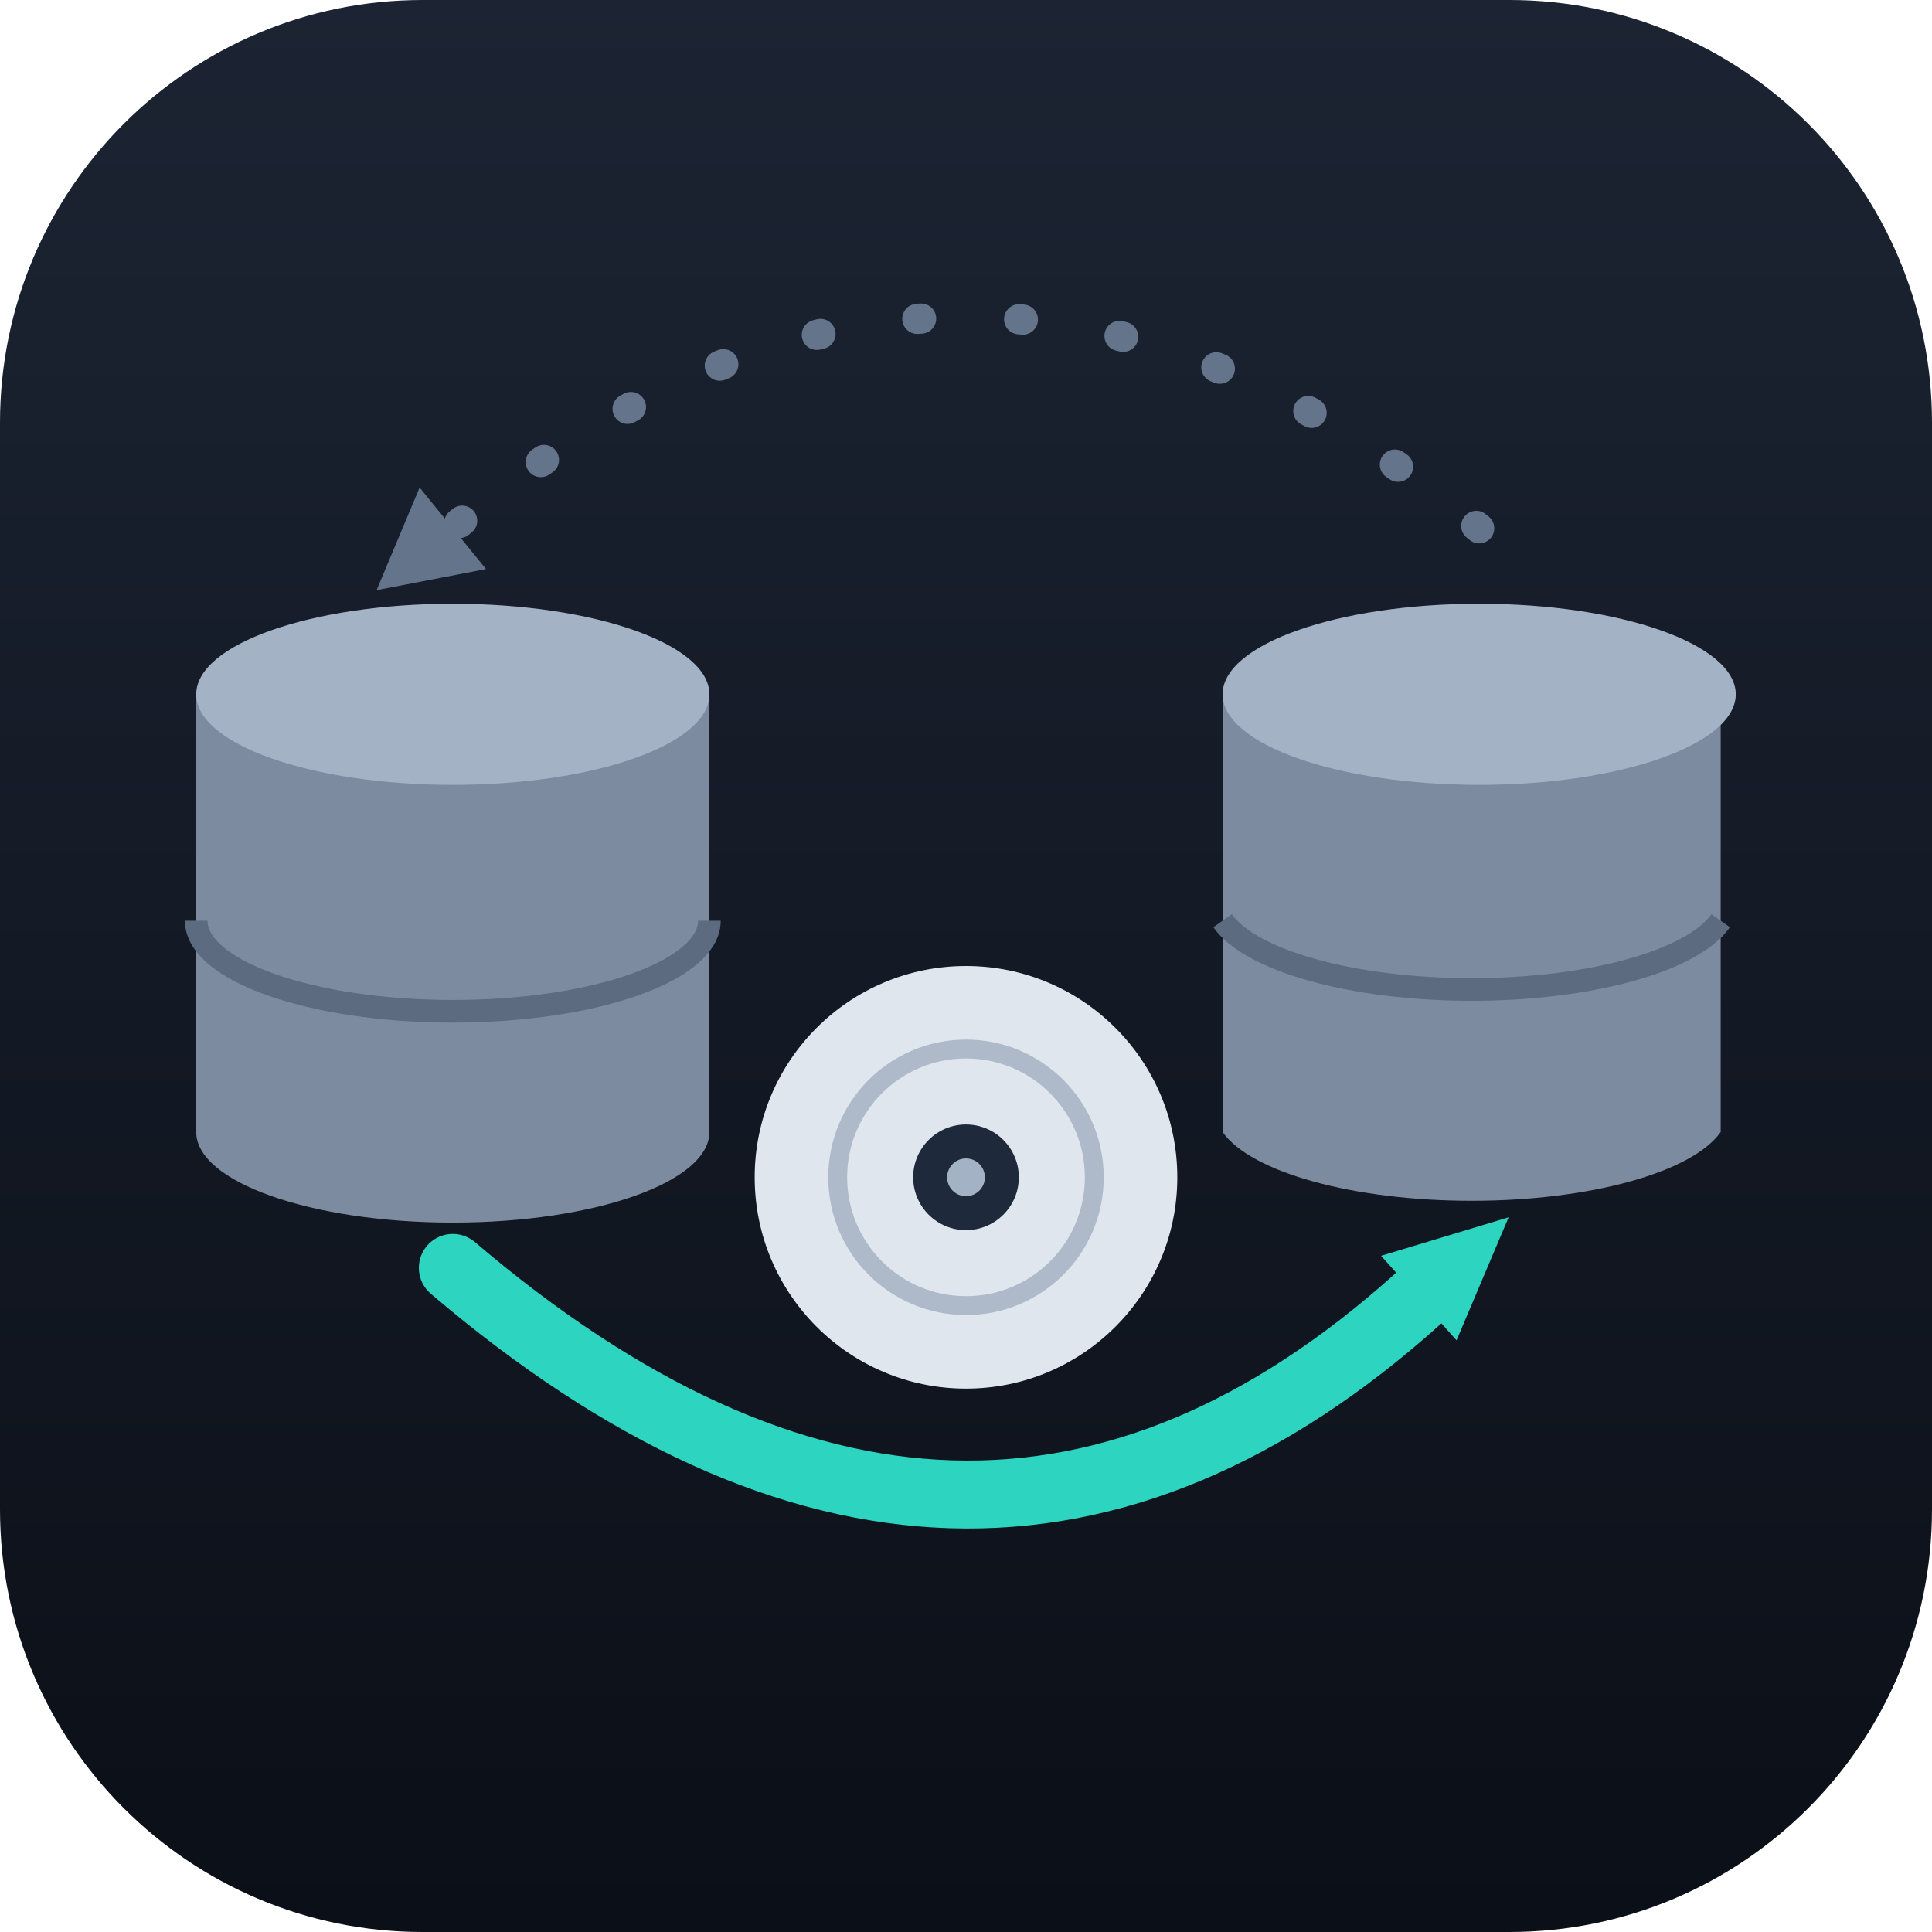
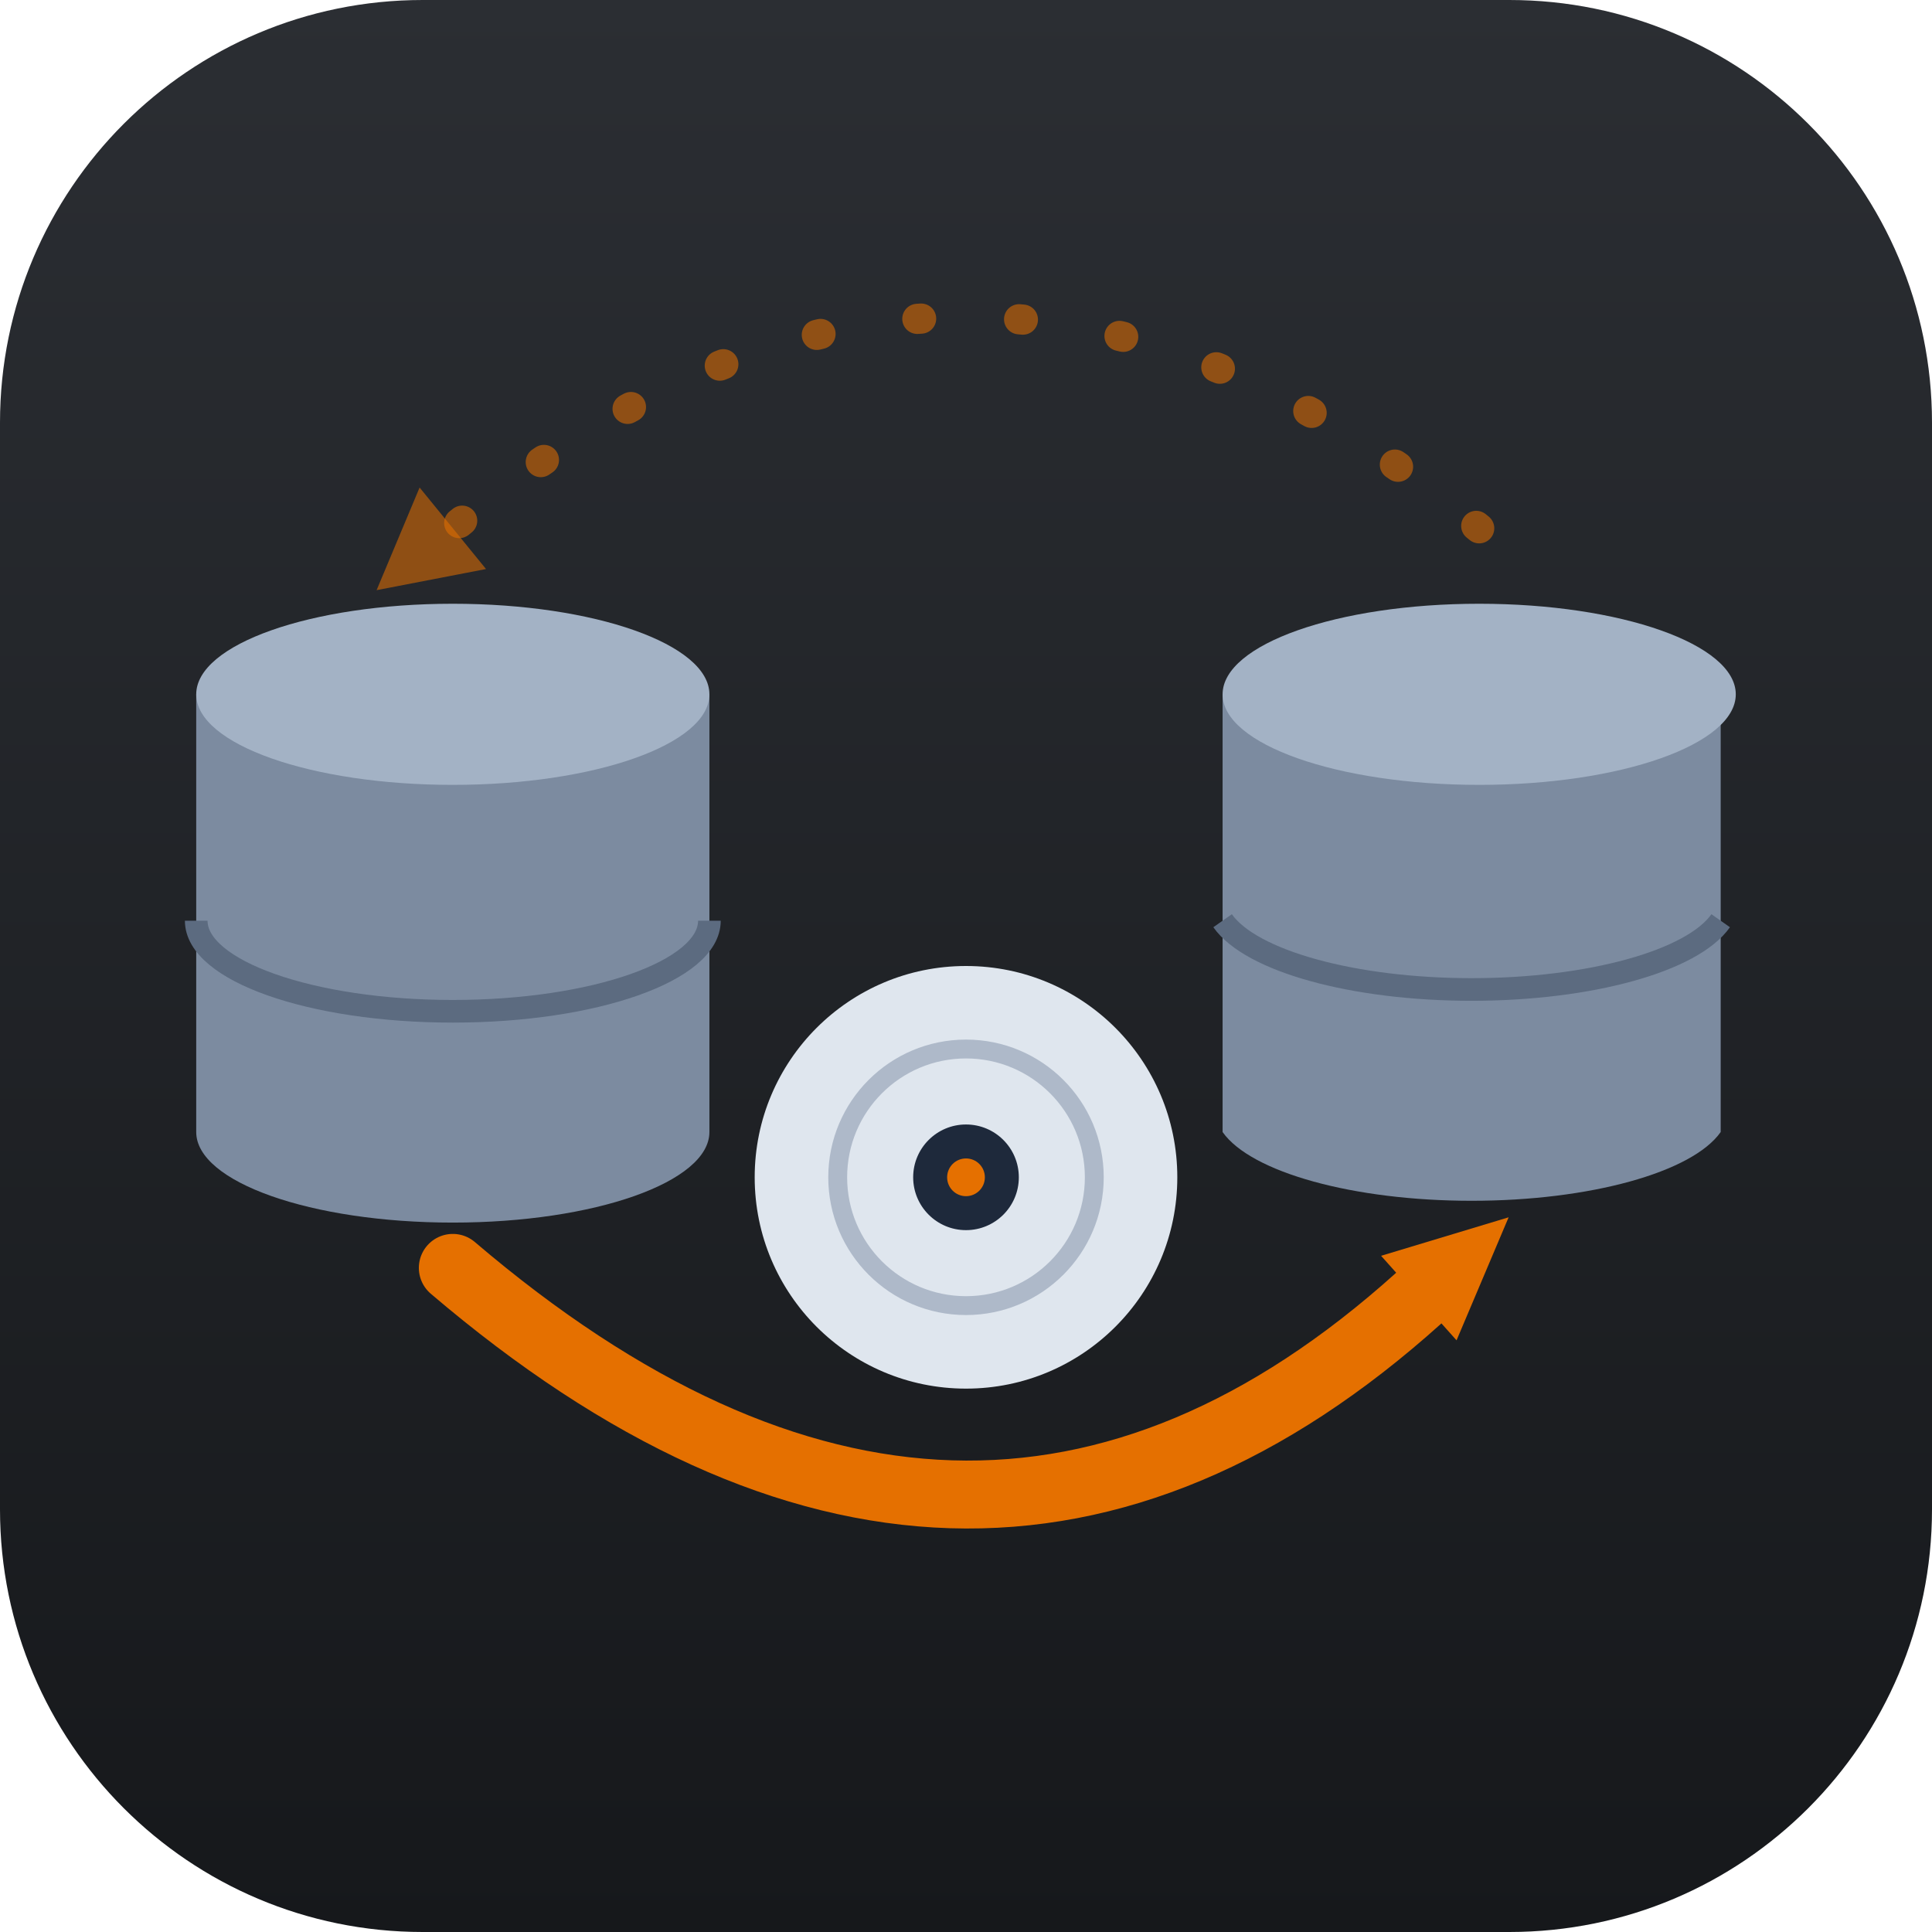
<svg xmlns="http://www.w3.org/2000/svg" width="256" height="256" viewBox="0 0 256 256" role="img" aria-label="pve-storage-drs logo">
  <defs>
    <linearGradient id="bg" x1="0" y1="0" x2="0" y2="1">
-       <stop offset="0" stop-color="#1c2433" />
-       <stop offset="1" stop-color="#0b0f17" />
+       <stop offset="0" stop-color="#2b2e33" />
+       <stop offset="1" stop-color="#16181b" />
    </linearGradient>
  </defs>
  <rect width="256" height="256" rx="56" fill="url(#bg)" />
-   <path d="M 196 70 Q 128 14 60 70" fill="none" stroke="#64748b" stroke-width="4" stroke-linecap="round" stroke-dasharray="0.5 13" />
-   <polygon points="49.9,78.2 55.6,64.6 64.4,75.4" fill="#64748b" />
+   <path d="M 196 70 Q 128 14 60 70" fill="none" stroke="#E57000" opacity="0.55" stroke-width="4" stroke-linecap="round" stroke-dasharray="0.5 13" />
+   <polygon points="49.9,78.2 55.6,64.6 64.4,75.4" fill="#E57000" opacity="0.55" />
  <g>
    <path d="M 26 92 V 150 A 34 12 0 0 0 94 150 V 92 Z" fill="#7c8ba0" />
    <path d="M 26 122 A 34 12 0 0 0 94 122" fill="none" stroke="#5c6b80" stroke-width="3" />
    <ellipse cx="60" cy="92" rx="34" ry="12" fill="#a3b2c5" />
  </g>
  <g>
    <path d="M 162 92 V 150 A 34 12 0 0 0 228 150 V 92 Z" fill="#7c8ba0" />
    <path d="M 162 122 A 34 12 0 0 0 228 122" fill="none" stroke="#5c6b80" stroke-width="3" />
    <ellipse cx="196" cy="92" rx="34" ry="12" fill="#a3b2c5" />
  </g>
  <circle cx="128" cy="156" r="28" fill="#dfe6ee" />
  <circle cx="128" cy="156" r="17" fill="none" stroke="#aeb9c9" stroke-width="2.5" />
  <circle cx="128" cy="156" r="7" fill="#1e293b" />
-   <circle cx="128" cy="156" r="2.5" fill="#a3b2c5" />
-   <path d="M 60 168 Q 128 226 188 172" fill="none" stroke="#2dd4bf" stroke-width="9" stroke-linecap="round" />
-   <polygon points="199.9,161.3 193.0,177.6 183.0,166.4" fill="#2dd4bf" />
+   <circle cx="128" cy="156" r="2.5" fill="#E57000" />
+   <path d="M 60 168 Q 128 226 188 172" fill="none" stroke="#E57000" stroke-width="9" stroke-linecap="round" />
+   <polygon points="199.9,161.3 193.0,177.6 183.0,166.4" fill="#E57000" />
</svg>
